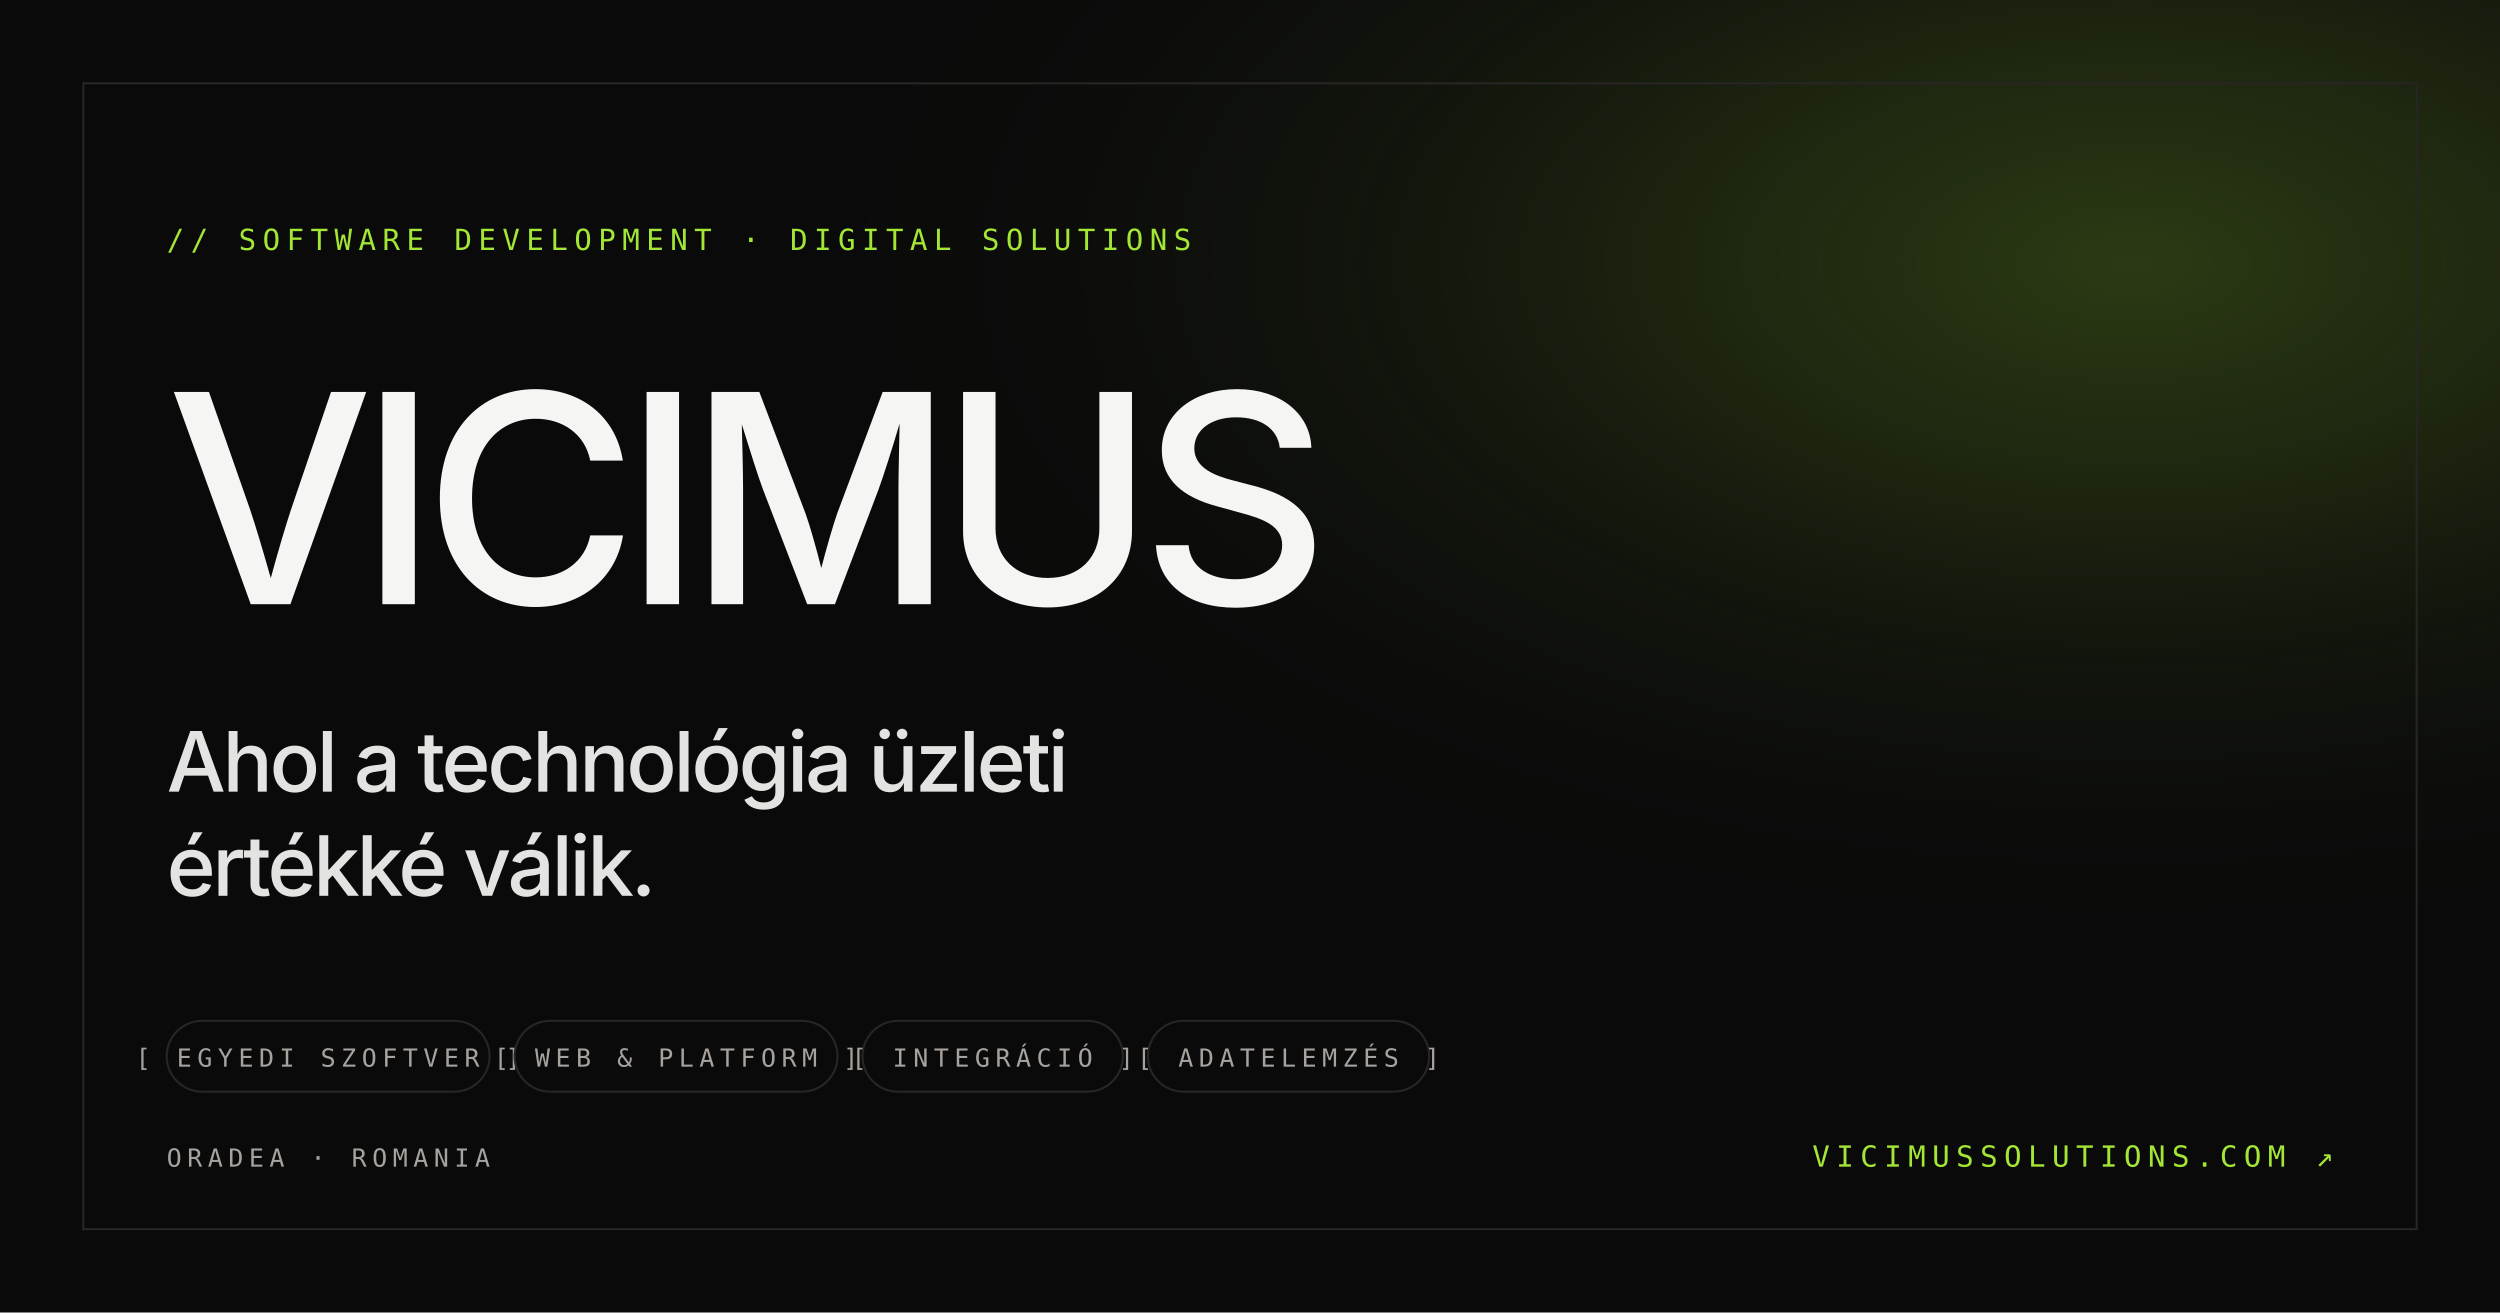
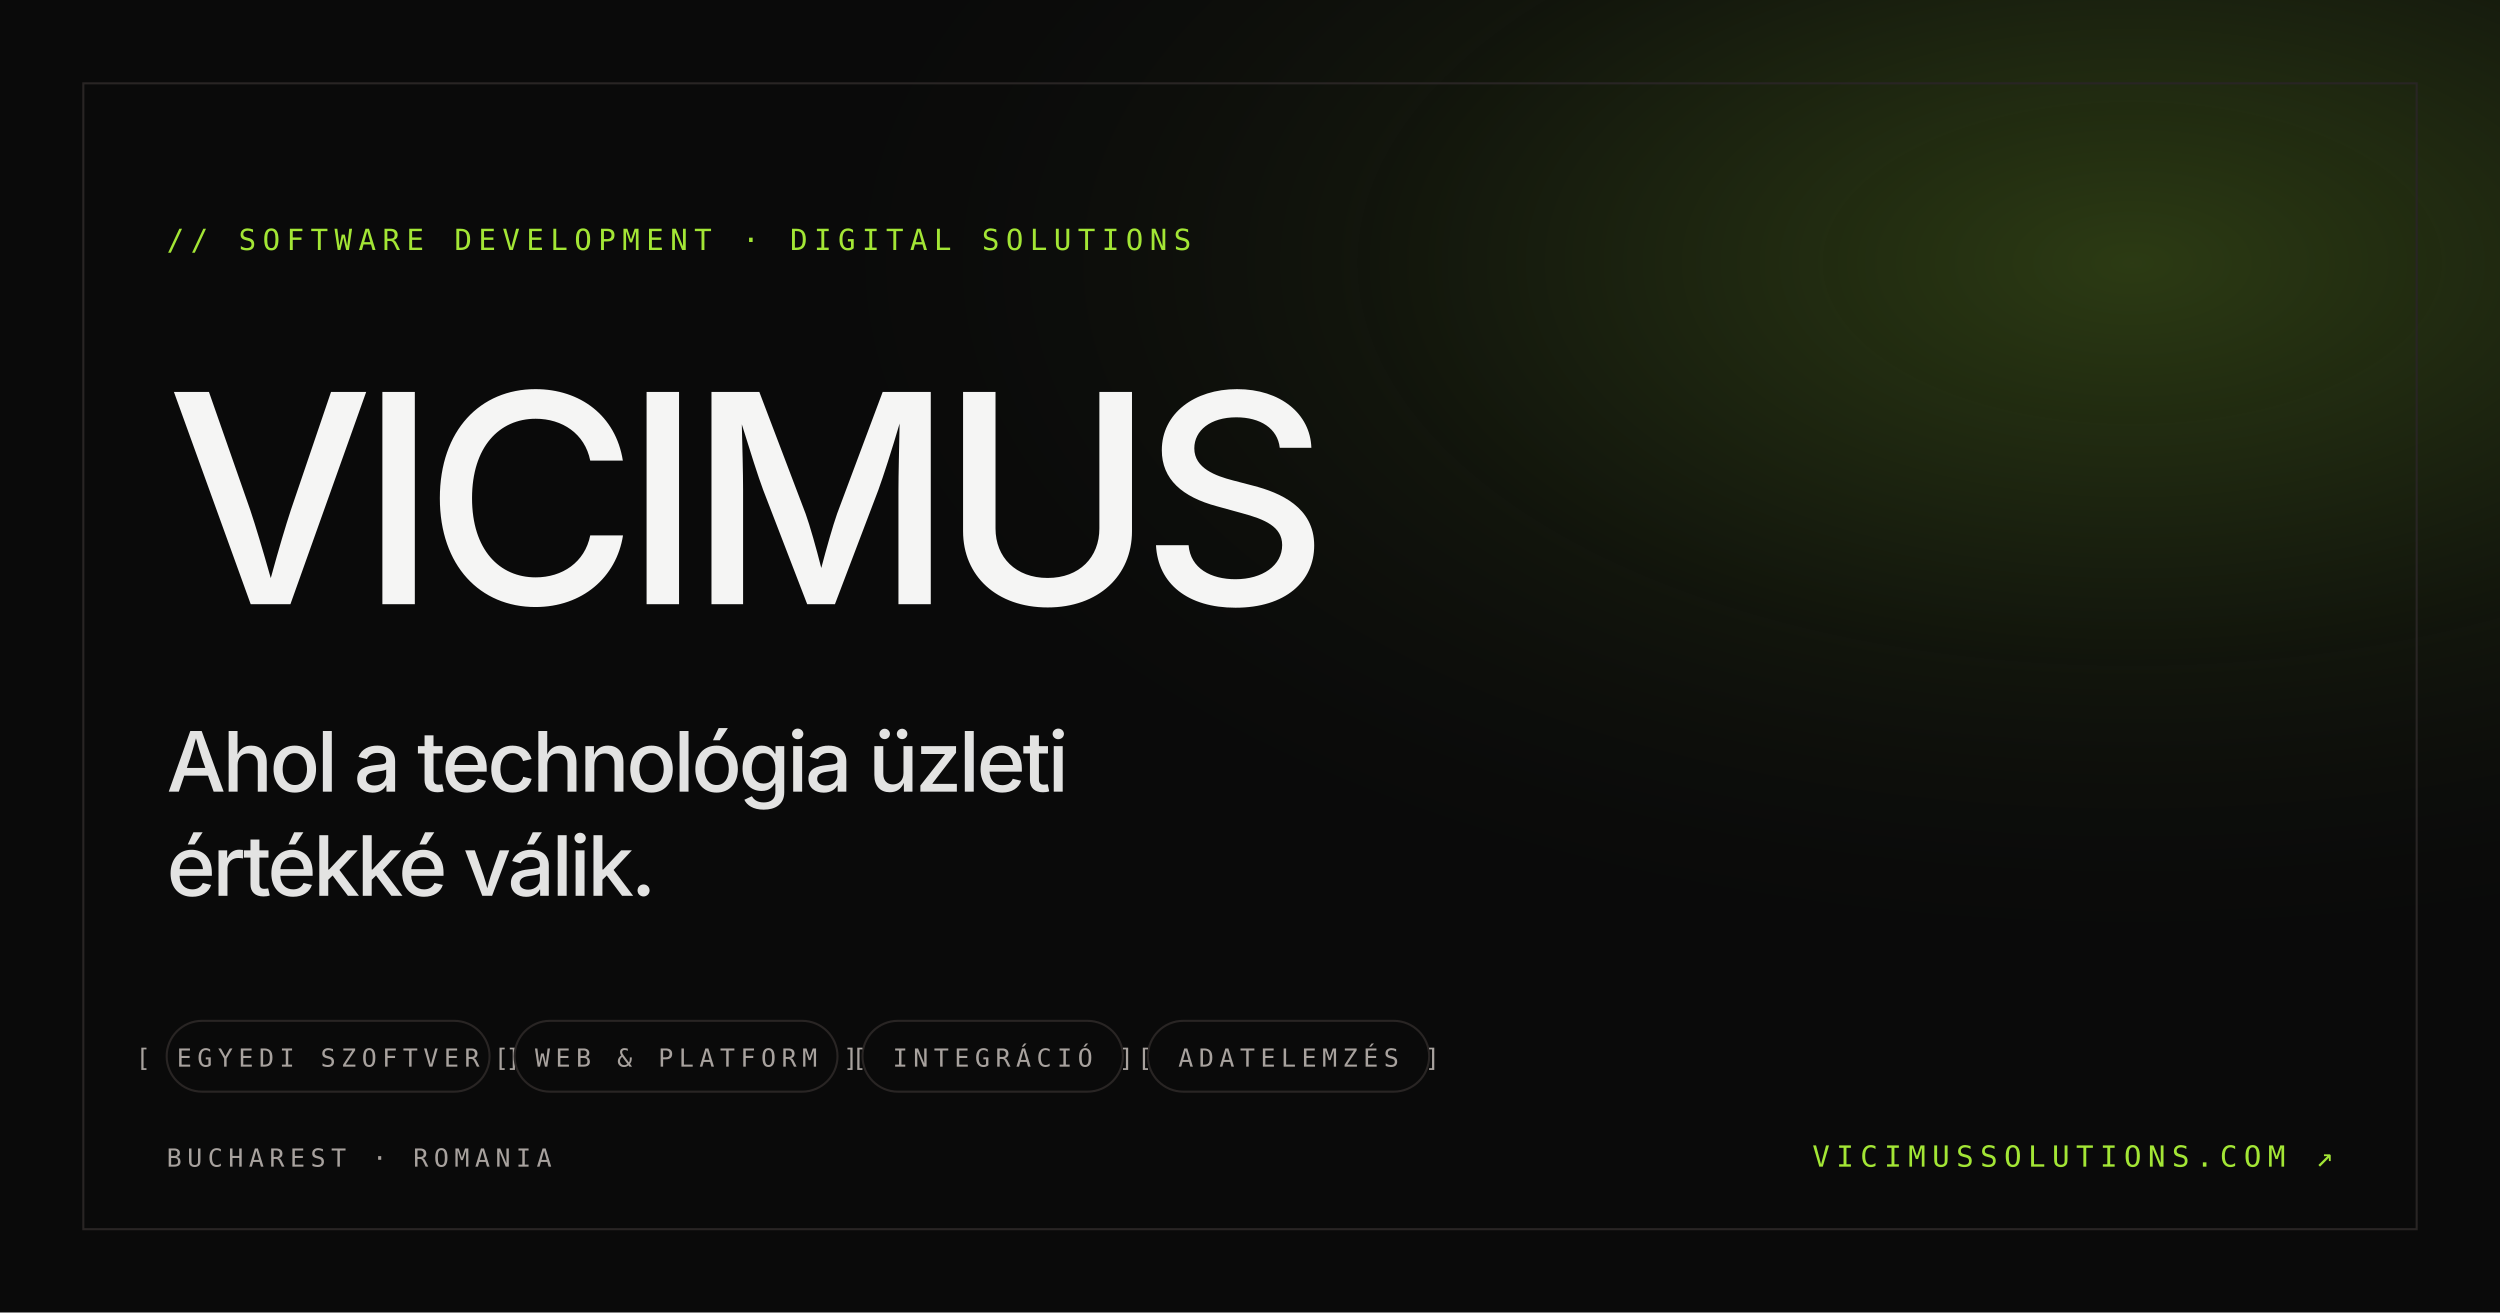
<svg xmlns="http://www.w3.org/2000/svg" viewBox="0 0 1200 630" width="1200" height="630">
  <defs>
    <radialGradient id="orb" cx="85%" cy="20%" r="55%">
      <stop offset="0%" stop-color="#A3E635" stop-opacity="0.22" />
      <stop offset="55%" stop-color="#A3E635" stop-opacity="0.05" />
      <stop offset="100%" stop-color="#0A0A0A" stop-opacity="0" />
    </radialGradient>
    <style>
      .bg { fill: #0A0A0A; }
      .text { fill: #F5F5F4; }
      .muted { fill: #A8A29E; }
      .accent { fill: #A3E635; }
      .border { stroke: #292524; stroke-width: 1; }
      .display { font-family: 'Geist', Inter, system-ui, -apple-system, sans-serif; font-weight: 500; }
      .mono { font-family: 'Geist Mono', 'IBM Plex Mono', ui-monospace, monospace; font-weight: 500; letter-spacing: 0.22em; text-transform: uppercase; }
    </style>
  </defs>
  <rect class="bg" width="1200" height="630" />
  <rect width="1200" height="630" fill="url(#orb)" />
  <rect x="40" y="40" width="1120" height="550" fill="none" class="border" />
  <text class="mono accent" x="80" y="120" font-size="14">
    // SOFTWARE DEVELOPMENT · DIGITAL SOLUTIONS
  </text>
  <text class="display text" x="80" y="290" font-size="140" letter-spacing="-7">VICIMUS</text>
  <text class="display text" x="80" y="380" font-size="40" letter-spacing="-1.5" opacity="0.92">
    Ahol a technológia üzleti
  </text>
  <text class="display text" x="80" y="430" font-size="40" letter-spacing="-1.5" opacity="0.92">
    értékké válik.
  </text>
  <g class="mono muted" font-size="12">
    <g transform="translate(80, 490)">
      <rect x="0" y="0" width="155" height="34" rx="17" fill="none" class="border" />
      <text x="77.5" y="22" text-anchor="middle">[ EGYEDI SZOFTVER ]</text>
    </g>
    <g transform="translate(247, 490)">
      <rect x="0" y="0" width="155" height="34" rx="17" fill="none" class="border" />
      <text x="77.5" y="22" text-anchor="middle">[ WEB &amp; PLATFORM ]</text>
    </g>
    <g transform="translate(414, 490)">
      <rect x="0" y="0" width="125" height="34" rx="17" fill="none" class="border" />
      <text x="62.5" y="22" text-anchor="middle">[ INTEGRÁCIÓ ]</text>
    </g>
    <g transform="translate(551, 490)">
      <rect x="0" y="0" width="135" height="34" rx="17" fill="none" class="border" />
      <text x="67.5" y="22" text-anchor="middle">[ ADATELEMZÉS ]</text>
    </g>
  </g>
  <text class="mono accent" x="1120" y="560" font-size="14" text-anchor="end">VICIMUSSOLUTIONS.COM ↗</text>
-   <text class="mono muted" x="80" y="560" font-size="12">ORADEA · ROMANIA</text>
+   <text class="mono muted" x="80" y="560" font-size="12">BUCHAREST · ROMANIA</text>
</svg>
